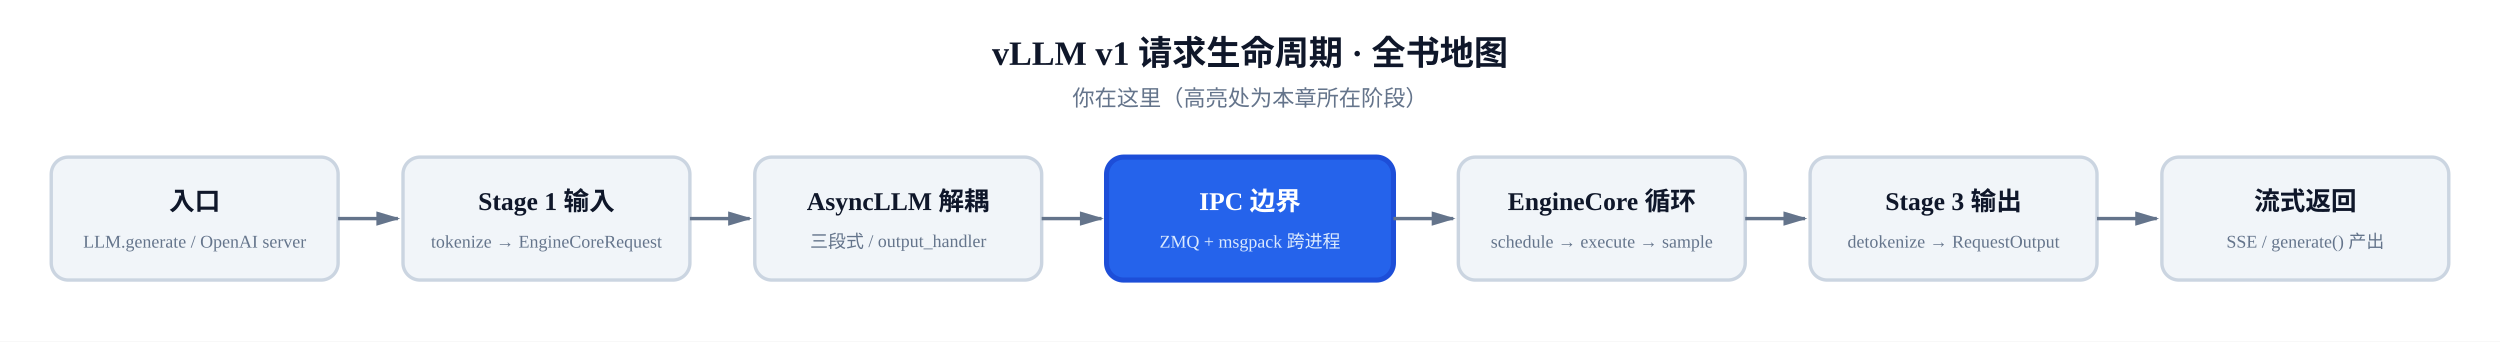
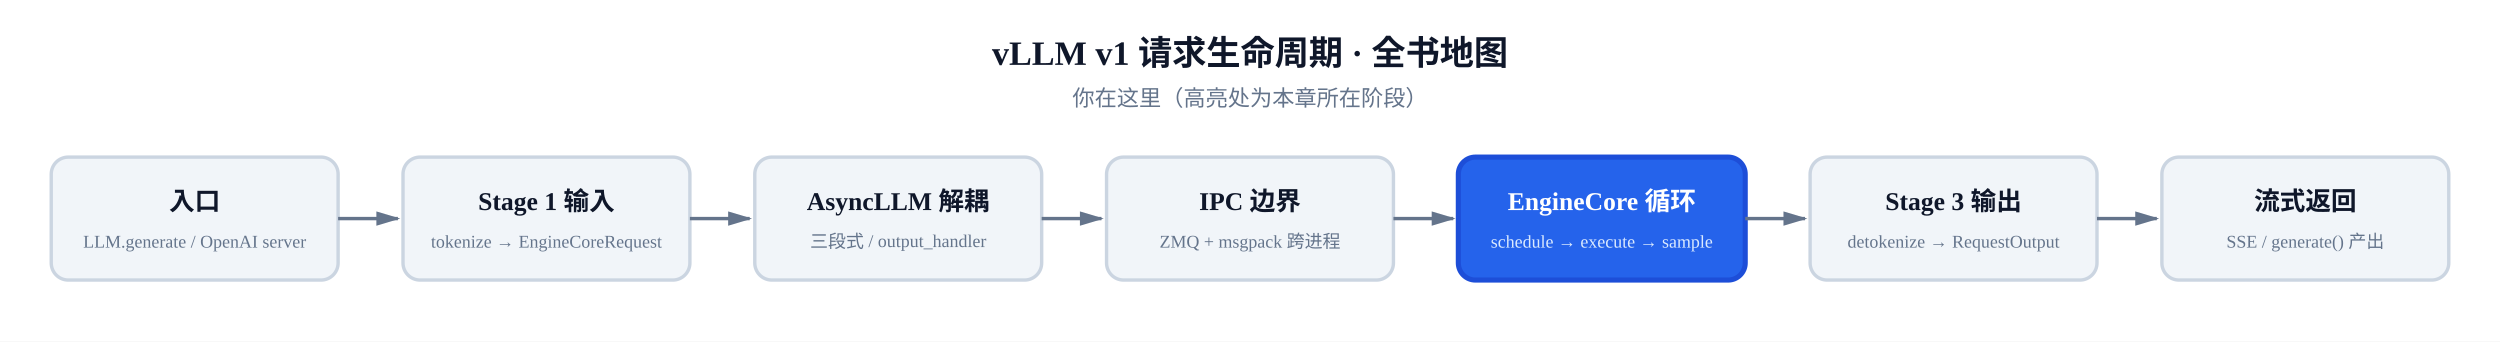
<svg xmlns="http://www.w3.org/2000/svg" viewBox="0 0 1464 200">
  <defs>
    <marker id="a" viewBox="0 0 10 6" refX="9" refY="3" markerWidth="7" markerHeight="5" orient="auto">
      <path d="M0,0 L10,3 L0,6 Z" fill="#64748b" />
    </marker>
  </defs>
  <rect width="1464" height="200" fill="white" />
  <text x="732" y="38" text-anchor="middle" font-size="20" font-weight="bold" fill="#0f172a">vLLM v1 请求生命周期 · 全书地图</text>
  <text x="732" y="62" text-anchor="middle" font-size="13" fill="#64748b">你在这里（高亮处为本章所在阶段）</text>
  <rect x="30" y="92" width="168" height="72" rx="10" fill="#f1f5f9" stroke="#cbd5e1" stroke-width="2" />
  <text x="114" y="123" text-anchor="middle" font-size="15" font-weight="bold" fill="#0f172a">入口</text>
  <text x="114" y="145" text-anchor="middle" font-size="10.5" fill="#64748b">LLM.generate / OpenAI server</text>
  <line x1="198" y1="128" x2="233" y2="128" stroke="#64748b" stroke-width="2" marker-end="url(#a)" />
  <rect x="236" y="92" width="168" height="72" rx="10" fill="#f1f5f9" stroke="#cbd5e1" stroke-width="2" />
  <text x="320" y="123" text-anchor="middle" font-size="15" font-weight="bold" fill="#0f172a">Stage 1 输入</text>
  <text x="320" y="145" text-anchor="middle" font-size="10.5" fill="#64748b">tokenize → EngineCoreRequest</text>
  <line x1="404" y1="128" x2="439" y2="128" stroke="#64748b" stroke-width="2" marker-end="url(#a)" />
  <rect x="442" y="92" width="168" height="72" rx="10" fill="#f1f5f9" stroke="#cbd5e1" stroke-width="2" />
  <text x="526" y="123" text-anchor="middle" font-size="15" font-weight="bold" fill="#0f172a">AsyncLLM 解耦</text>
  <text x="526" y="145" text-anchor="middle" font-size="10.5" fill="#64748b">三段式 / output_handler</text>
  <line x1="610" y1="128" x2="645" y2="128" stroke="#64748b" stroke-width="2" marker-end="url(#a)" />
-   <rect x="648" y="92" width="168" height="72" rx="10" fill="#2563eb" stroke="#1d4ed8" stroke-width="3" />
-   <text x="732" y="123" text-anchor="middle" font-size="15" font-weight="bold" fill="white">IPC 边界</text>
-   <text x="732" y="145" text-anchor="middle" font-size="10.5" fill="#dbeafe">ZMQ + msgpack 跨进程</text>
+   <rect x="648" y="92" width="168" height="72" rx="10" fill="#f1f5f9" stroke="#cbd5e1" stroke-width="2" />
+   <text x="732" y="123" text-anchor="middle" font-size="15" font-weight="bold" fill="#0f172a">IPC 边界</text>
+   <text x="732" y="145" text-anchor="middle" font-size="10.5" fill="#64748b">ZMQ + msgpack 跨进程</text>
  <line x1="816" y1="128" x2="851" y2="128" stroke="#64748b" stroke-width="2" marker-end="url(#a)" />
-   <rect x="854" y="92" width="168" height="72" rx="10" fill="#f1f5f9" stroke="#cbd5e1" stroke-width="2" />
-   <text x="938" y="123" text-anchor="middle" font-size="15" font-weight="bold" fill="#0f172a">EngineCore 循环</text>
-   <text x="938" y="145" text-anchor="middle" font-size="10.5" fill="#64748b">schedule → execute → sample</text>
+   <rect x="854" y="92" width="168" height="72" rx="10" fill="#2563eb" stroke="#1d4ed8" stroke-width="3" />
+   <text x="938" y="123" text-anchor="middle" font-size="15" font-weight="bold" fill="white">EngineCore 循环</text>
+   <text x="938" y="145" text-anchor="middle" font-size="10.5" fill="#dbeafe">schedule → execute → sample</text>
  <line x1="1022" y1="128" x2="1057" y2="128" stroke="#64748b" stroke-width="2" marker-end="url(#a)" />
  <rect x="1060" y="92" width="168" height="72" rx="10" fill="#f1f5f9" stroke="#cbd5e1" stroke-width="2" />
  <text x="1144" y="123" text-anchor="middle" font-size="15" font-weight="bold" fill="#0f172a">Stage 3 输出</text>
  <text x="1144" y="145" text-anchor="middle" font-size="10.5" fill="#64748b">detokenize → RequestOutput</text>
  <line x1="1228" y1="128" x2="1263" y2="128" stroke="#64748b" stroke-width="2" marker-end="url(#a)" />
  <rect x="1266" y="92" width="168" height="72" rx="10" fill="#f1f5f9" stroke="#cbd5e1" stroke-width="2" />
  <text x="1350" y="123" text-anchor="middle" font-size="15" font-weight="bold" fill="#0f172a">流式返回</text>
  <text x="1350" y="145" text-anchor="middle" font-size="10.5" fill="#64748b">SSE / generate() 产出</text>
</svg>
